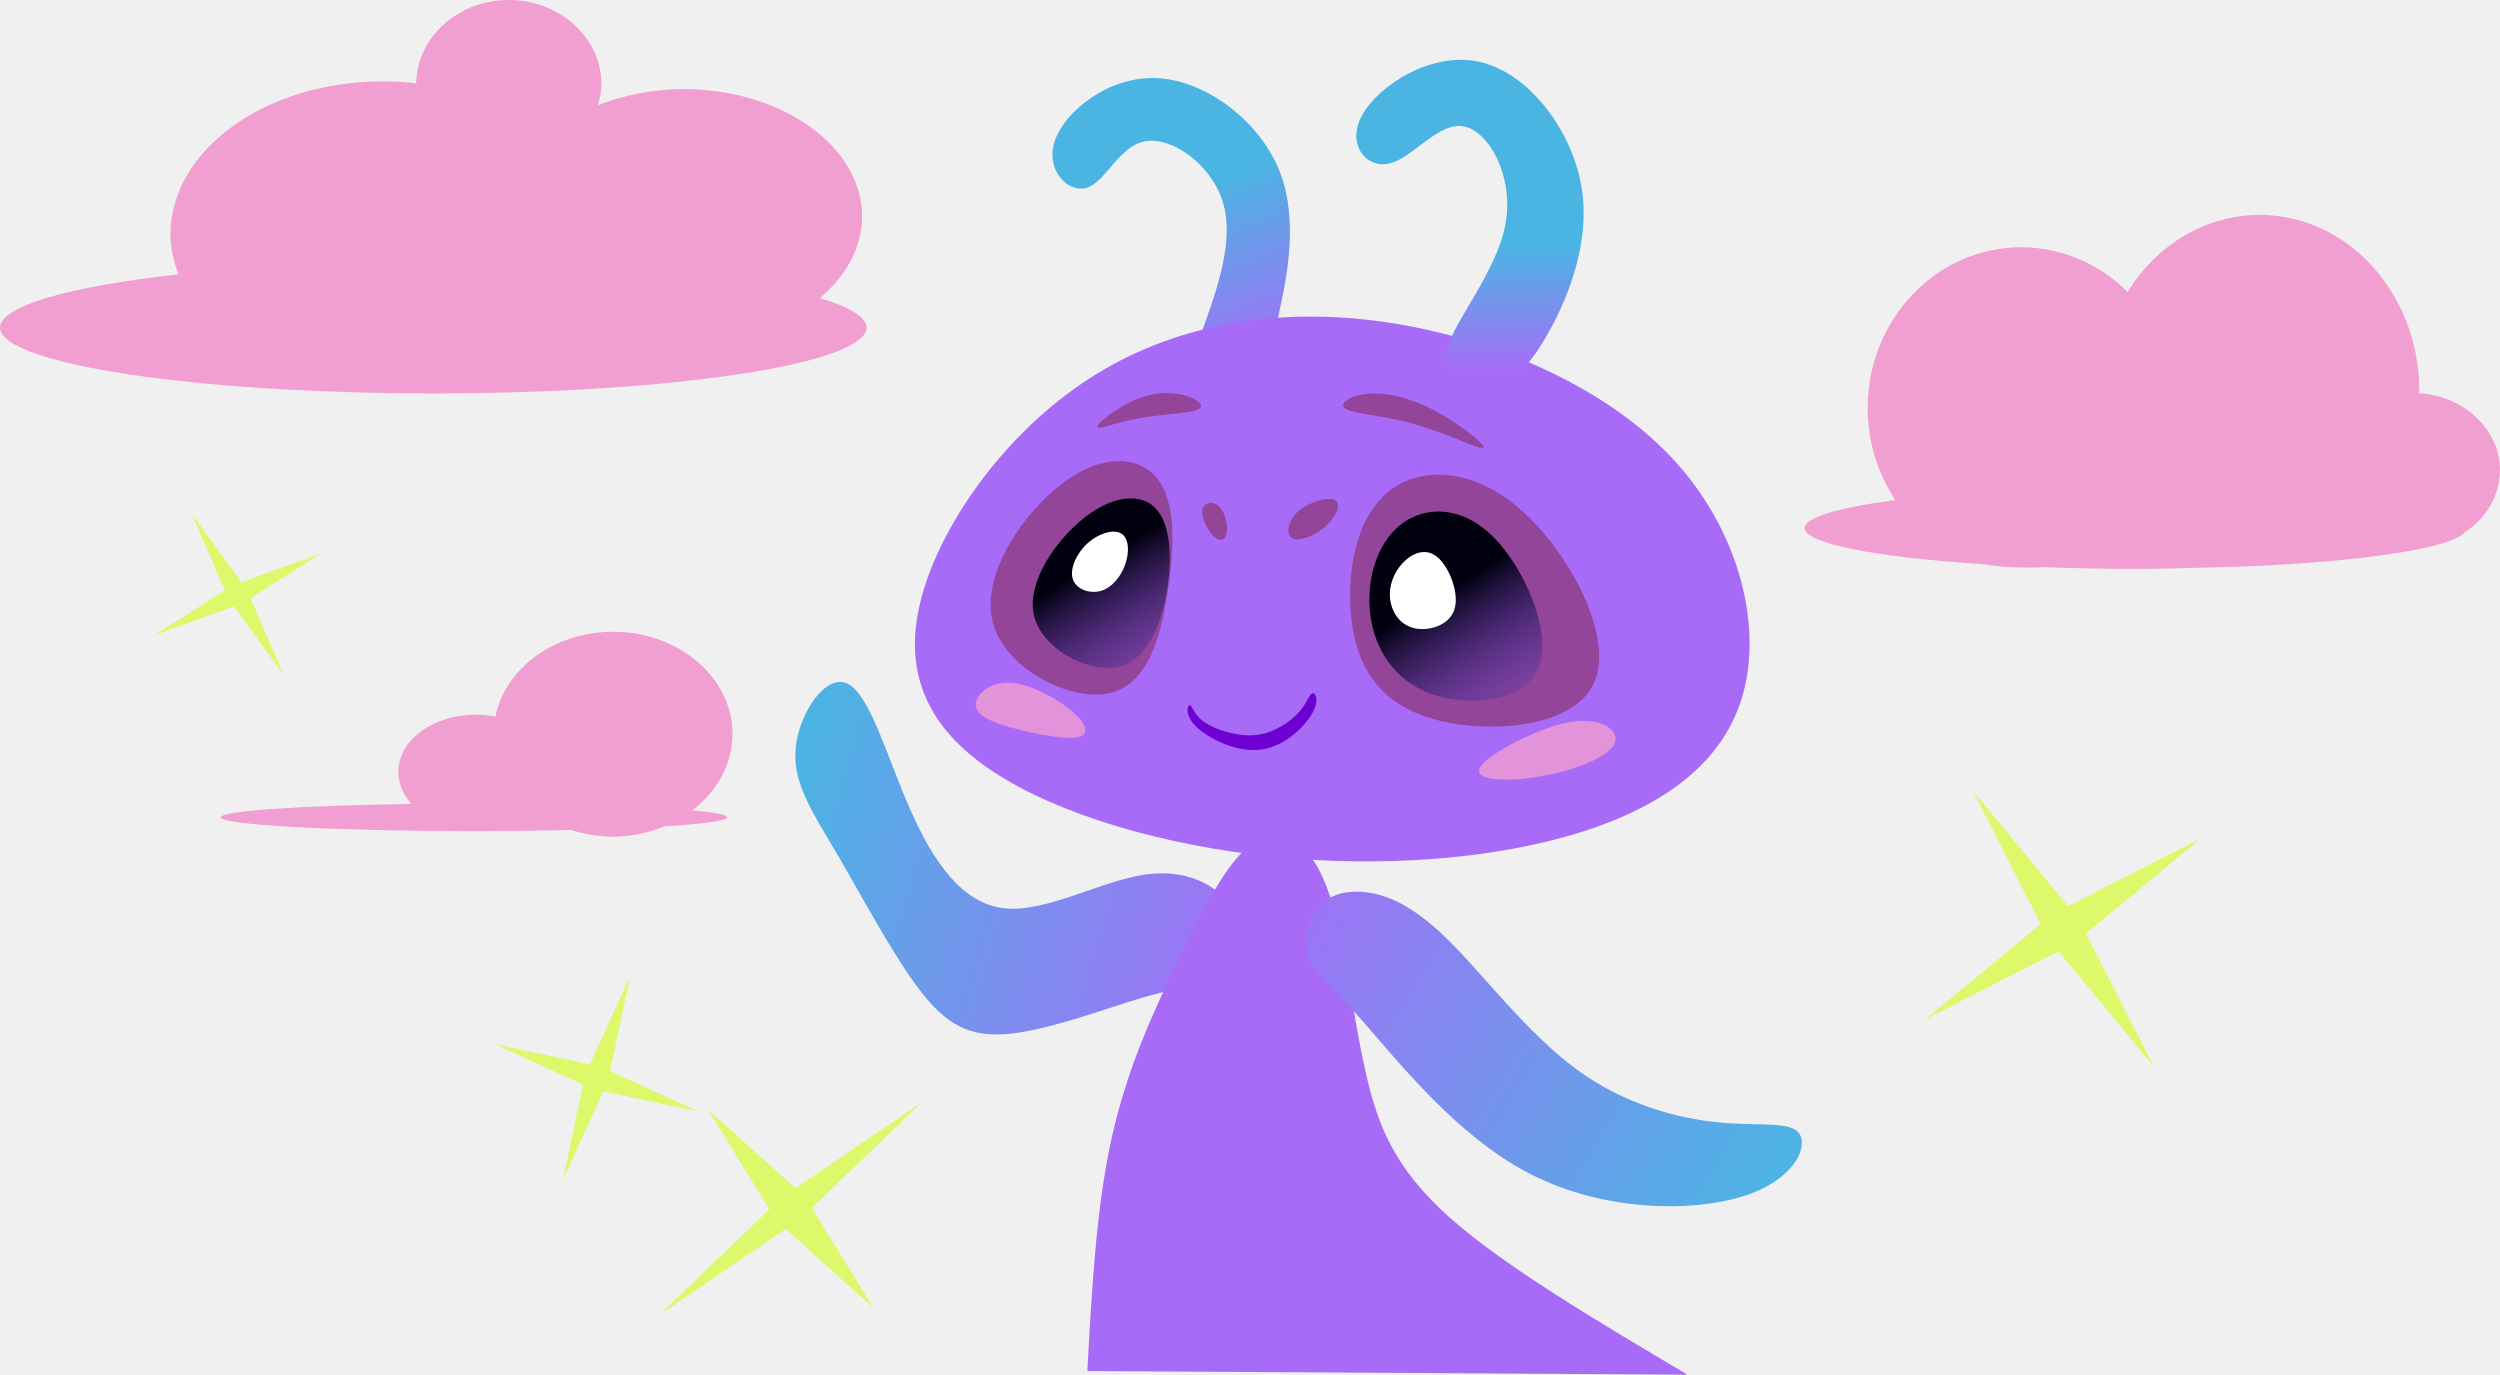
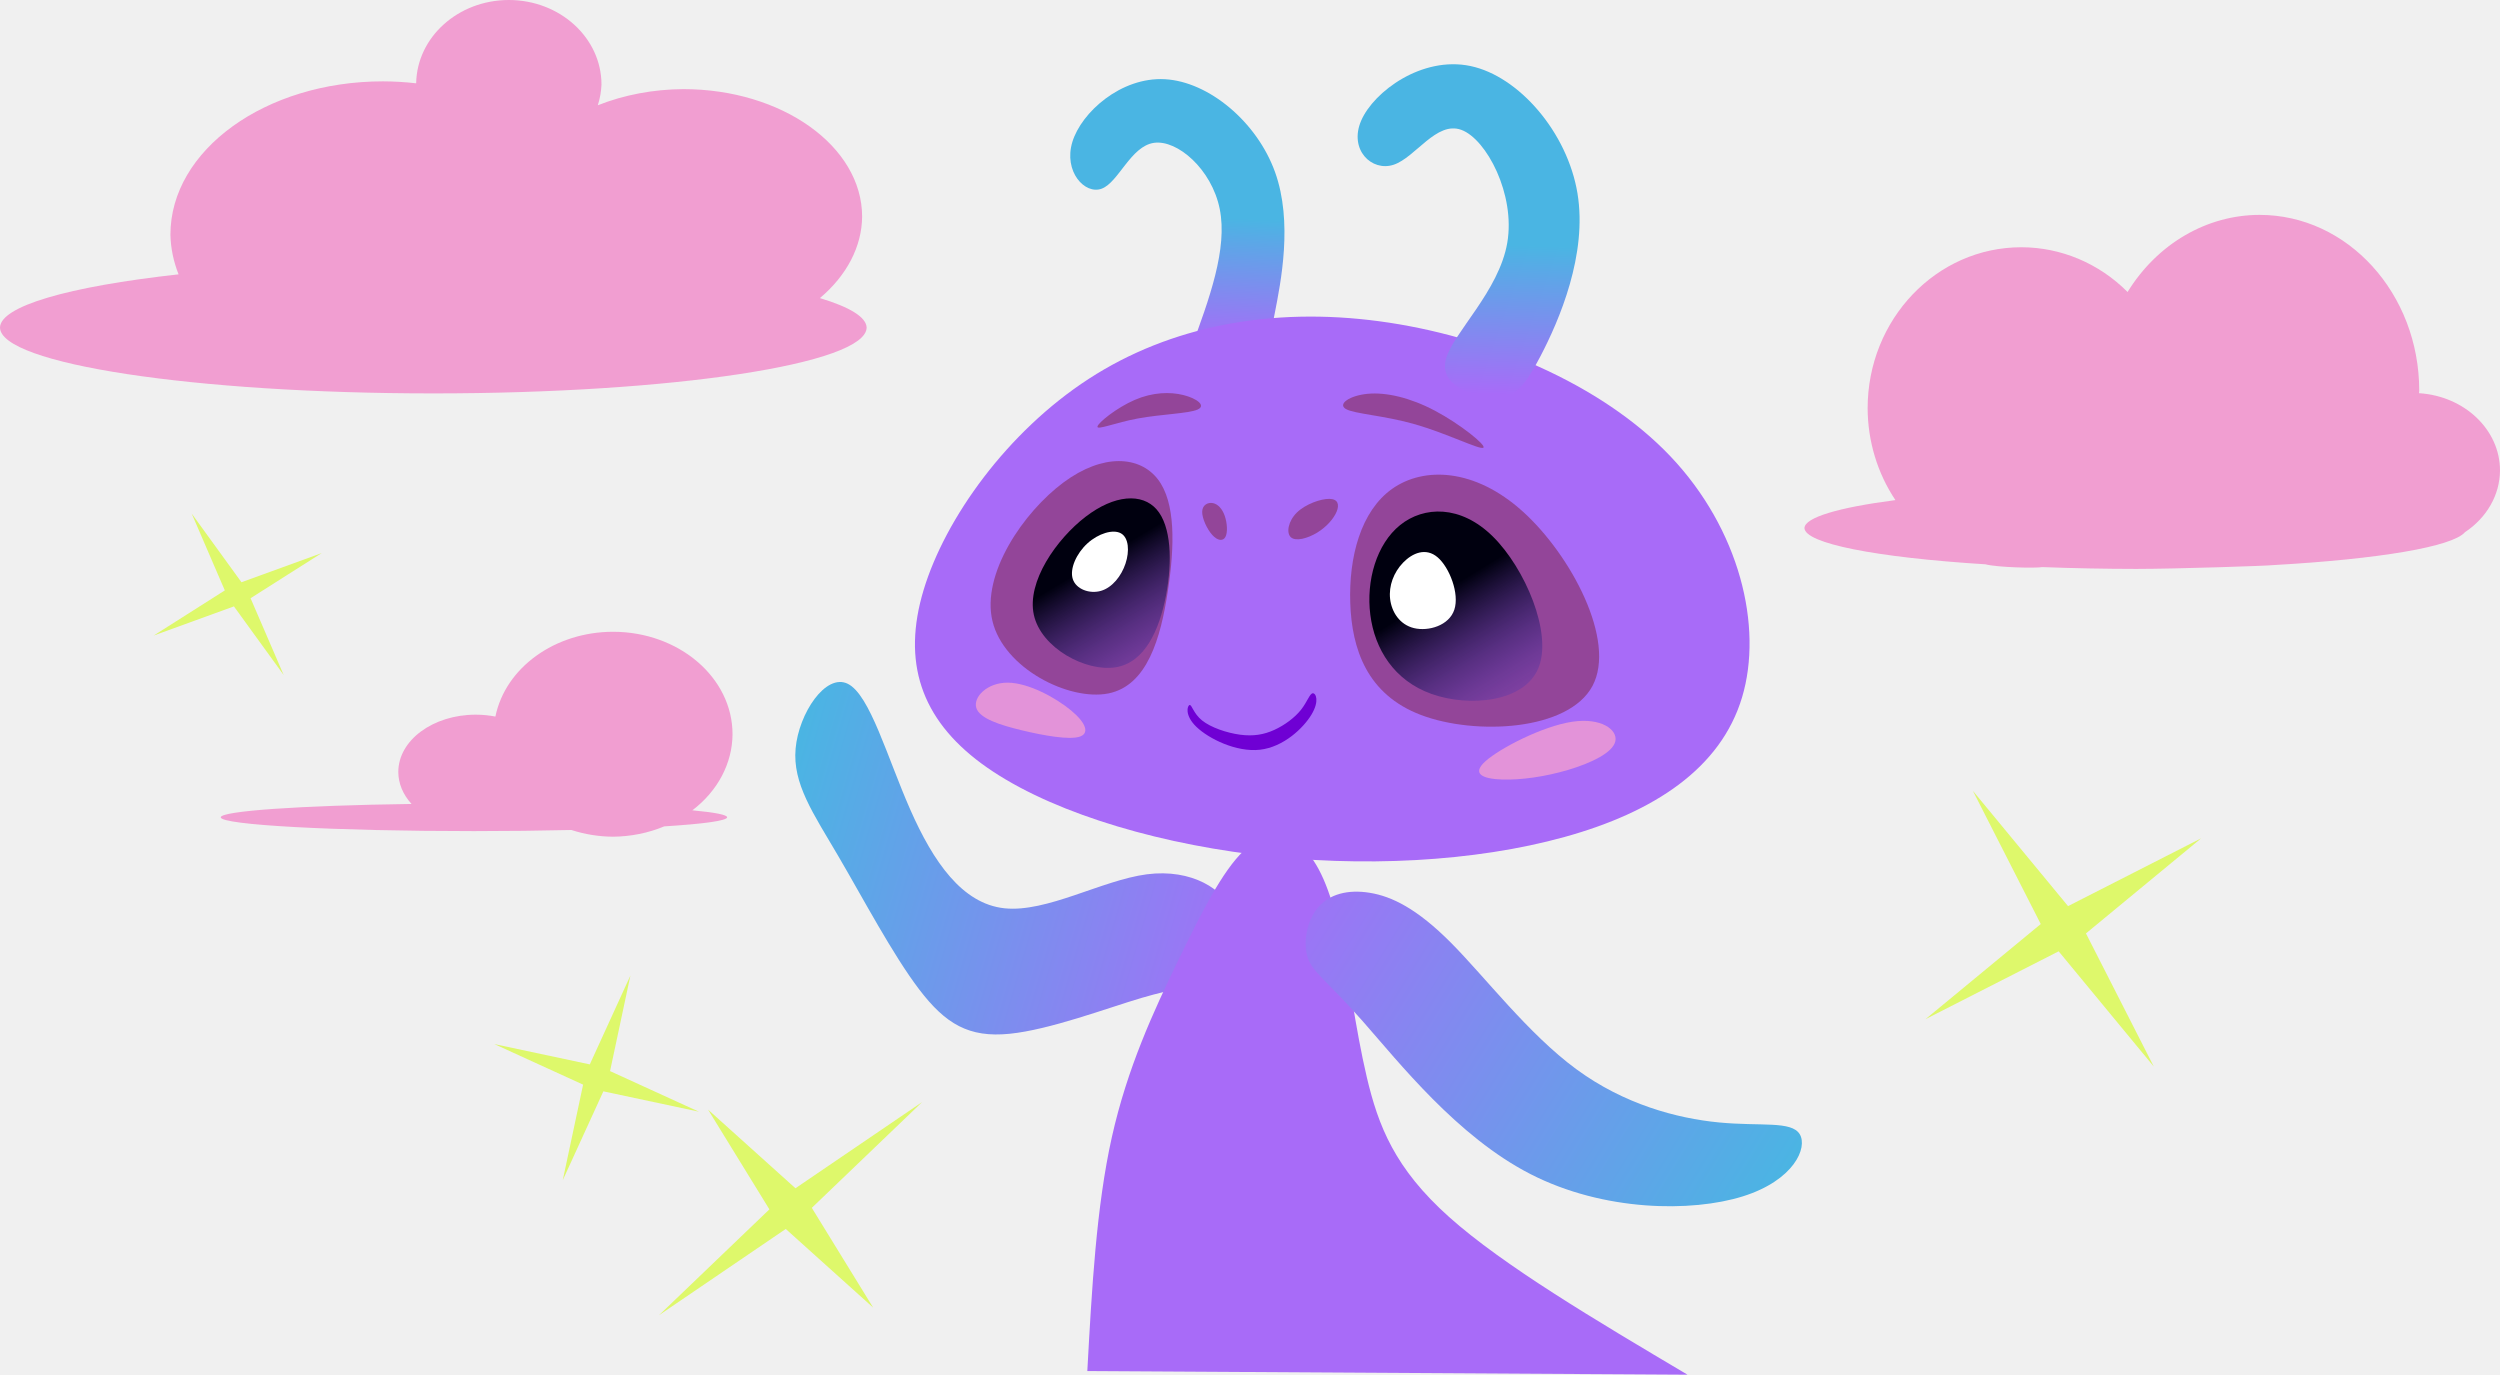
<svg xmlns="http://www.w3.org/2000/svg" xmlns:xlink="http://www.w3.org/1999/xlink" width="701.215" height="385.58" viewBox="0 0 1462.302 804.082" xml:space="preserve">
  <defs>
    <linearGradient id="g">
      <stop style="stop-color:#00000f;stop-opacity:1" offset="0" />
      <stop style="stop-color:#6949f6;stop-opacity:0" offset="1" />
    </linearGradient>
    <linearGradient id="f">
      <stop style="stop-color:#4ab5e3;stop-opacity:1" offset="0" />
      <stop style="stop-color:#a86bf8;stop-opacity:1" offset="1" />
    </linearGradient>
    <linearGradient id="e">
      <stop style="stop-color:#00000f;stop-opacity:1" offset="0" />
      <stop style="stop-color:#6949f6;stop-opacity:0" offset="1" />
    </linearGradient>
    <linearGradient id="d">
      <stop style="stop-color:#1c88b7;stop-opacity:1" offset="0" />
      <stop style="stop-color:#a86bf8;stop-opacity:1" offset="1" />
    </linearGradient>
    <linearGradient id="c">
      <stop style="stop-color:#a86bf8;stop-opacity:1" offset="0" />
      <stop style="stop-color:#4ab5e3;stop-opacity:1" offset="1" />
    </linearGradient>
    <linearGradient id="b">
      <stop style="stop-color:#4ab5e3;stop-opacity:1" offset="0" />
      <stop style="stop-color:#a86bf8;stop-opacity:1" offset="1" />
    </linearGradient>
    <linearGradient id="n" gradientTransform="matrix(1941.762 0 0 1980.232 305.8359 260.6449)">
      <stop style="stop-color:#f19ed1;stop-opacity:1" offset="0" />
    </linearGradient>
    <linearGradient id="a">
      <stop style="stop-color:#4ab5e3;stop-opacity:1" offset="0" />
      <stop style="stop-color:#a86bf8;stop-opacity:1" offset="1" />
    </linearGradient>
-     <linearGradient xlink:href="#a" id="h" x1="-53.63" y1="38.015" x2="37.022" y2="153.436" gradientUnits="userSpaceOnUse" gradientTransform="matrix(1.402718 -.2125252 1.339828 1.258191 -38.85022 -27.16674)" />
-     <linearGradient xlink:href="#b" id="i" x1="6.946" y1="-339.572" x2="-28.379" y2="-222.697" gradientUnits="userSpaceOnUse" gradientTransform="matrix(-.9637469 .08871017 .04151533 .9394324 157.3872 25.637)" />
-     <linearGradient xlink:href="#c" id="j" x1="99.387" y1="-220.667" x2="106.821" y2="-276.01" gradientUnits="userSpaceOnUse" gradientTransform="matrix(-1.429541 -.1643769 -.168473 1.337037 422.4065 112.99)" />
+     <linearGradient xlink:href="#a" id="h" x1="-53.63" y1="38.015" x2="37.022" y2="153.436" gradientUnits="userSpaceOnUse" gradientTransform="matrix(1.402718 -.2125252 1.339828 1.258191 -38.85023 -27.16674)" />
+     <linearGradient xlink:href="#b" id="i" x1="-35.226" y1="-333.978" x2="-25.068" y2="-255.24" gradientUnits="userSpaceOnUse" gradientTransform="matrix(-.8692317 .08871017 .0374439 .9394324 161.4047 26.26409)" />
+     <linearGradient xlink:href="#c" id="j" x1="99.387" y1="-220.667" x2="106.821" y2="-276.01" gradientUnits="userSpaceOnUse" gradientTransform="matrix(-1.387985 -.2559091 -.2269183 1.547401 402.7431 178.7097)" />
    <linearGradient xlink:href="#e" id="k" x1="153.104" y1="-88.348" x2="230.054" y2="-29.457" gradientUnits="userSpaceOnUse" gradientTransform="matrix(-.9644362 .09075913 .08579188 .9116526 367.3474 -3.501521)" />
    <linearGradient xlink:href="#f" id="m" x1="59.777" y1="196.687" x2="-270.778" y2="259.311" gradientUnits="userSpaceOnUse" gradientTransform="matrix(.8275202 .7076407 -.7565892 .8397207 617.1576 73.54669)" />
    <linearGradient xlink:href="#g" id="l" x1="430.556" y1="-84.22" x2="376.024" y2="-.15" gradientUnits="userSpaceOnUse" gradientTransform="matrix(.9644362 -.09075913 .08579188 .9116526 21.62106 29.03336)" />
  </defs>
  <g style="display:inline">
    <path style="display:inline;fill:url(#h);fill-opacity:1;fill-rule:evenodd;stroke:none;stroke-width:.379px;stroke-linecap:butt;stroke-linejoin:miter;stroke-opacity:0" d="M197.304 116.754c4.002 13.948-7.757 29.525-16.993 36.919-9.236 7.395-15.949 6.604-36.06 12.55-20.111 5.945-53.6 18.62-77.216 20.974-23.615 2.354-37.336-5.619-52.823-25.98-15.487-20.361-32.732-53.1-47.389-78.104-14.658-25.004-26.725-42.266-24.878-62.786 1.847-20.52 17.606-44.281 30.552-37.83 12.946 6.452 23.066 43.11 36.555 73.66C22.54 86.707 39.389 111.13 64.073 113.781c24.685 2.65 57.173-16.466 83.322-19.873 26.149-3.408 45.906 8.898 49.908 22.846z" transform="translate(523.4242 417.4891)" />
    <path style="fill:#a86bf8;fill-opacity:1;fill-rule:evenodd;stroke:none;stroke-width:.268px;stroke-linecap:butt;stroke-linejoin:miter;stroke-opacity:1" d="M165.412 144.94c13.927-28.776 26.272-53.006 38.57-64.704 12.297-11.698 24.543-10.861 34.14-2.287 9.598 8.573 16.548 24.878 21.941 49.231 5.393 24.353 9.225 56.73 15.97 85.346 6.746 28.616 16.402 53.452 48.157 81.835 31.755 28.383 85.599 60.307 139.447 92.233l-351.067-2.132c2.633-48.036 5.266-96.067 14.337-136.747 9.071-40.68 24.578-73.998 38.504-102.774z" transform="translate(523.4242 417.4891)" />
-     <path style="display:inline;fill:url(#i);fill-opacity:1;fill-rule:evenodd;stroke:none;stroke-width:.212px;stroke-linecap:butt;stroke-linejoin:miter;stroke-opacity:1" d="M213.281-213.667c7.408-.52 7.473-2.46 11.466-20.952 3.994-18.492 11.916-53.532.237-82.854-11.679-29.322-42.959-52.916-71.436-54.313-28.477-1.397-54.148 19.402-59.999 36.685-5.851 17.283 8.112 31.046 19.041 27.341 10.928-3.705 18.816-24.881 34.476-27.187 15.66-2.306 39.09 14.26 45.269 37.408 6.179 23.148-4.893 52.868-15.966 82.593 14.752.899 29.504 1.799 36.913 1.279z" transform="translate(523.4242 417.4891)" />
-     <path style="display:inline;fill:#a86bf8;fill-opacity:1;fill-rule:evenodd;stroke:none;stroke-width:1.964px;stroke-linecap:butt;stroke-linejoin:miter;stroke-opacity:1" d="M16.816-72.402c12.664-41.994 48.998-92.64 96.684-123.545 47.686-30.905 106.723-42.068 169.726-33.644 63.003 8.424 129.949 36.423 170.398 78.997 40.448 42.575 54.345 99.662 41.903 141.046C483.087 31.836 444.31 57.489 391.753 72.064 339.196 86.639 272.894 90.128 209.657 82.314 146.42 74.501 86.304 55.391 50.729 29.161 15.155 2.93 4.152-30.408 16.816-72.402Z" transform="translate(523.4242 417.4891)" />
-     <path style="display:inline;fill:url(#j);fill-opacity:1;fill-rule:evenodd;stroke:none;stroke-width:.248px;stroke-linecap:butt;stroke-linejoin:miter;stroke-opacity:1" d="M379.673-218.426c11.754-19.546 27.321-54.006 22.22-88.152-5.101-34.146-30.868-67.959-59.378-74.63-28.51-6.671-59.744 13.808-69.23 31.149-9.486 17.341 2.775 31.533 16.337 28.121 13.562-3.412 28.406-24.416 43.176-21.62 14.771 2.797 29.448 29.395 24.359 57.128-5.089 27.733-29.944 56.586-34.09 72.907-4.146 16.321 12.412 20.107 24.664 19.687 12.252-.42 20.187-5.045 31.941-24.591z" transform="translate(523.4242 417.4891)" />
+     <path style="display:inline;fill:url(#i);fill-opacity:1;fill-rule:evenodd;stroke:none;stroke-width:.201px;stroke-linecap:butt;stroke-linejoin:miter;stroke-opacity:1" d="M210.933-212.914c7.565-.646 7.623-2.586 11.225-21.078 3.602-18.492 10.747-53.532.213-82.854-10.534-29.322-38.746-52.916-64.431-54.313-25.685-1.397-48.838 19.402-54.115 36.685-5.277 17.283 7.317 31.046 17.173 27.341 9.856-3.705 16.971-24.881 30.59-26.808 13.62-1.927 33.743 15.396 38.432 38.67 4.689 23.274-6.053 52.489-16.797 81.709 15.072.647 30.143 1.294 37.708.648z" transform="translate(523.4242 417.4891)" />
+     <path style="display:inline;fill:#a86bf8;fill-opacity:1;fill-rule:evenodd;stroke:none;stroke-width:1.964px;stroke-linecap:butt;stroke-linejoin:miter;stroke-opacity:1" d="M16.816-72.402C29.481-114.397 65.814-165.043 113.501-195.947c47.686-30.905 106.723-42.068 169.726-33.644 63.003 8.424 129.949 36.423 170.398 78.997 40.448 42.575 54.345 99.662 41.903 141.046C483.087 31.836 444.31 57.489 391.753 72.064 339.196 86.639 272.894 90.128 209.657 82.314 146.42 74.501 86.304 55.391 50.729 29.161 15.155 2.93 4.152-30.408 16.816-72.402Z" transform="translate(523.4242 417.4891)" />
+     <path style="display:inline;fill:url(#j);fill-opacity:1;fill-rule:evenodd;stroke:none;stroke-width:.264px;stroke-linecap:butt;stroke-linejoin:miter;stroke-opacity:1" d="M377.507-208.918c11.124-21.181 27.676-59.779 21.768-95.485-5.908-35.706-34.275-68.5-62.583-74.465-28.308-5.966-56.539 14.905-63.913 31.893-7.374 16.988 6.108 30.082 18.944 25.851 12.836-4.231 25.01-25.776 39.644-20.396 14.633 5.38 31.707 37.682 26.849 66.015-4.858 28.333-31.646 52.683-35.838 67.901-4.192 15.219 14.209 21.301 26.26 22.463 12.052 1.162 17.745-2.596 28.869-23.777z" transform="translate(523.4242 417.4891)" />
    <path style="display:inline;fill:#761111;fill-opacity:.409;fill-rule:evenodd;stroke:none;stroke-width:.402px;stroke-linecap:butt;stroke-linejoin:miter;stroke-opacity:1" d="M250.702-115.743c-12.919-15.114-38.016-19.984-66.443-2.602-28.428 17.382-60.178 57.008-53.488 83.195 6.69 26.187 51.815 38.927 80.614 34.226C240.183-5.625 252.639-27.767 258.499-51.521c5.861-23.754 5.121-49.108-7.797-64.222z" transform="matrix(-1.140754 -.2423014 -.2435389 1.069418 1072.128 470.4367)" />
    <path style="display:inline;fill:url(#k);fill-opacity:1;fill-rule:evenodd;stroke:none;stroke-width:.301px;stroke-linecap:butt;stroke-linejoin:miter;stroke-opacity:1" d="M242.783-97.707c-9.45-12.542-27.285-17.324-46.566-4.341-19.281 12.983-40.001 43.72-37.022 63.426 2.979 19.705 29.653 28.369 49.467 25.54 19.814-2.829 32.754-17.153 38.694-34.468 5.941-17.315 4.877-37.614-4.574-50.157z" transform="matrix(-1.140754 -.2423014 -.2435389 1.069418 1072.128 470.4367)" />
    <path style="display:inline;fill:#fff;fill-opacity:1;fill-rule:evenodd;stroke:none;stroke-width:.136px;stroke-linecap:butt;stroke-linejoin:miter;stroke-opacity:1" d="M237.16-78.42c-3.479-6.058-9.424-10.593-16.331-6.603-6.907 3.99-14.77 16.499-13.978 25.438.792 8.939 10.237 14.302 17.651 14.106 7.414-.197 12.787-5.956 14.969-12.629 2.182-6.673 1.169-14.254-2.31-20.312z" transform="matrix(-1.140754 -.2423014 -.2435389 1.069418 1072.128 470.4367)" />
    <path style="display:inline;fill:#761111;fill-opacity:.408;fill-rule:evenodd;stroke:none;stroke-width:2.214px;stroke-linecap:butt;stroke-linejoin:miter;stroke-opacity:1" d="M282.522-84.561c4.018 4.091 9.451 7.066 12.314 5.341 2.863-1.725 3.156-8.152-.155-13.582-3.311-5.431-10.23-9.864-14.393-10.739-4.163-.876-5.57 1.805-4.974 5.749.596 3.943 3.19 9.142 7.208 13.232z" transform="matrix(-1.140754 -.2423014 -.2435389 1.069418 1072.128 470.4367)" />
    <path style="display:inline;fill:#761111;fill-opacity:.408;fill-rule:evenodd;stroke:none;stroke-width:1.737px;stroke-linecap:butt;stroke-linejoin:miter;stroke-opacity:1" d="M282.27-152.251c4.737-1.654-.415-7.517-9.113-10.382-8.698-2.865-20.938-2.731-34.723 1.43-13.785 4.161-29.11 12.345-27.726 13.932 1.385 1.587 19.48-3.425 35.841-4.653 16.361-1.229 30.984 1.327 35.721-.327z" transform="matrix(-1.140754 -.2423014 -.2435389 1.069418 1072.128 470.4367)" />
    <g style="display:inline">
      <path style="display:inline;fill:#761111;fill-opacity:.409;fill-rule:evenodd;stroke:none;stroke-width:.334px;stroke-linecap:butt;stroke-linejoin:miter;stroke-opacity:1" d="M393.991-127.612c8.534-13.348 28.136-16.642 50.821-2.646 22.685 13.996 48.437 45.275 44.591 71.273-3.846 25.997-37.282 46.701-58.697 44.404-21.416-2.297-30.792-27.588-36.752-51.939-5.96-24.351-8.497-47.743.037-61.091z" transform="matrix(-1.081653 .09444456 .09474553 1.078217 1115.465 380.6692)" />
      <path style="display:inline;fill:url(#l);fill-opacity:1;fill-rule:evenodd;stroke:none;stroke-width:.267px;stroke-linecap:butt;stroke-linejoin:miter;stroke-opacity:1" d="M396.025-111.367c7.018-9.641 21.979-9.984 38.539.624 16.56 10.608 34.705 32.159 32.326 50.401-2.379 18.242-25.277 33.165-41.373 32.026-16.096-1.139-25.373-18.335-30.478-36.408-5.105-18.072-6.032-37.002.986-46.643z" transform="matrix(-1.081653 .09444456 .09474553 1.078217 1115.465 380.6692)" />
      <path style="display:inline;fill:#fff;fill-opacity:1;fill-rule:evenodd;stroke:none;stroke-width:.126px;stroke-linecap:butt;stroke-linejoin:miter;stroke-opacity:1" d="M416.32-100.191c4.004-2.744 12.17-1.005 18.493 3.858 6.323 4.863 10.79 12.84 9.504 18.481-1.286 5.641-8.321 8.941-14.559 7.693-6.238-1.248-11.673-7.042-14.475-13.553-2.802-6.511-2.966-13.734 1.038-16.478z" transform="matrix(-1.081653 .09444456 .09474553 1.078217 1115.465 380.6692)" />
      <path style="display:inline;fill:#761111;fill-opacity:.408;fill-rule:evenodd;stroke:none;stroke-width:2.309px;stroke-linecap:butt;stroke-linejoin:miter;stroke-opacity:1" d="M360.42-93.331c-1.501-2.29-1.63-7.452-.634-11.392.996-3.94 3.117-6.652 5.731-7.417 2.614-.766 5.72.415 6.172 4.023s-1.803 9.8-4.35 13.147c-2.548 3.347-5.418 3.929-6.919 1.639z" transform="matrix(-1.081653 .09444456 .09474553 1.078217 1115.465 380.6692)" />
      <path style="display:inline;fill:#f19ed1;fill-opacity:.8;fill-rule:evenodd;stroke:none;stroke-width:1.573px;stroke-linecap:butt;stroke-linejoin:miter;stroke-opacity:1" d="M451.476-7.238c7.639-7.564 21.565-16.859 32.643-17.888 11.077-1.029 19.27 6.179 18.059 12.067-1.212 5.887-11.798 10.355-23.561 14.303-11.762 3.948-24.618 7.345-30.375 6.13-5.757-1.215-4.404-7.047 3.235-14.611z" transform="matrix(-1.081653 .09444456 .09474553 1.078217 1115.465 380.6692)" />
      <path style="display:inline;fill:#761111;fill-opacity:.408;fill-rule:evenodd;stroke:none;stroke-width:1.812px;stroke-linecap:butt;stroke-linejoin:miter;stroke-opacity:.408" d="M376.235-171.692c7.058-2.451 16.376-3.023 26.437.331 10.061 3.354 20.863 10.635 21.225 12.624.362 1.989-9.716-1.314-22.176-2.504s-27.299-.266-32.32-1.969c-5.021-1.702-.223-6.031 6.835-8.483z" transform="matrix(-1.081653 .09444456 .09474553 1.078217 1115.465 380.6692)" />
    </g>
-     <path style="display:inline;fill:#f19ed1;fill-opacity:.8;fill-rule:evenodd;stroke:none;stroke-width:2.699px;stroke-linecap:butt;stroke-linejoin:miter;stroke-opacity:1" d="M395.976 4.708c17.205-2.666 26.919 4.679 25.447 11.375-1.472 6.696-14.129 12.74-27.594 16.753-13.466 4.013-27.734 5.993-38.604 5.637-10.87-.356-18.34-3.049-9.734-10.736 8.606-7.688 33.28-20.363 50.486-23.029z" transform="translate(523.4242 417.4891)" />
+     <path style="display:inline;fill:#f19ed1;fill-opacity:.8;fill-rule:evenodd;stroke:none;stroke-width:2.699px;stroke-linecap:butt;stroke-linejoin:miter;stroke-opacity:1" d="M395.976 4.708c17.205-2.666 26.919 4.679 25.447 11.375-1.472 6.696-14.129 12.74-27.594 16.753-13.466 4.013-27.734 5.993-38.604 5.637-10.87-.356-18.34-3.049-9.734-10.736 8.606-7.688 33.28-20.363 50.486-23.029Z" transform="translate(523.4242 417.4891)" />
    <path style="display:inline;fill:url(#m);fill-opacity:1;fill-rule:evenodd;stroke:none;stroke-width:2.313px;stroke-linecap:butt;stroke-linejoin:miter;stroke-opacity:1" d="M241.521 142.737c-2.926-8.651-.663-21.463 5.914-29.328 6.577-7.866 17.448-10.786 30.315-8.69 12.867 2.096 27.622 9.187 47.604 29.3 19.982 20.113 45.138 53.207 73.195 73.849 28.057 20.642 58.958 28.8 83.418 31.175 24.46 2.375 42.413-1.039 47.276 6.84 4.863 7.879-3.374 27.041-33.258 36.405-29.884 9.364-81.389 8.92-124.223-13.035-42.834-21.955-76.945-65.39-98.074-89.378-21.129-23.988-29.241-28.487-32.167-37.138z" transform="translate(523.4242 417.4891)" />
-     <path style="fill:#6f00d4;fill-opacity:1;fill-rule:evenodd;stroke:none;stroke-width:1.395px;stroke-linecap:butt;stroke-linejoin:miter;stroke-opacity:1" d="M172.407-5.106c1.321-.277 2.148 4.849 7.26 8.998 5.113 4.149 14.501 7.318 22.278 8.359 7.776 1.041 13.925-.048 19.974-2.798 6.049-2.75 11.984-7.156 15.653-11.792s5.071-9.505 6.876-9.639c1.805-.133 4.009 4.465-.699 12.363C239.041 8.282 227.432 19.466 213.561 21.041c-13.871 1.575-29.98-6.464-37.134-13.327-7.154-6.863-5.34-12.543-4.02-12.82Z" transform="translate(523.4242 417.4891)" />
+     <path style="fill:#6f00d4;fill-opacity:1;fill-rule:evenodd;stroke:none;stroke-width:1.395px;stroke-linecap:butt;stroke-linejoin:miter;stroke-opacity:1" d="M172.407-5.106c1.321-.277 2.148 4.849 7.26 8.998 5.113 4.149 14.501 7.318 22.278 8.359 7.776 1.041 13.925-.048 19.974-2.798 6.049-2.75 11.984-7.156 15.653-11.792s5.071-9.505 6.876-9.639c1.805-.133 4.009 4.465-.699 12.363C239.041 8.282 227.432 19.466 213.561 21.041c-13.871 1.575-29.98-6.464-37.134-13.327-7.154-6.863-5.34-12.543-4.02-12.82z" transform="translate(523.4242 417.4891)" />
  </g>
  <g style="fill:url(#n)" transform="translate(444.8547 30.76756)">
    <path style="fill:url(#n);fill-rule:evenodd;stroke-width:7.217" d="M-147.276-30.768a54.239 49.491 0 0 0-54.155 48.734 124.31 89.72 0 0 0-19.432-1.149 124.31 89.72 0 0 0-124.31 89.72 124.31 89.72 0 0 0 4.77 23.167 253.457 38.594 0 0 0-104.451 31.045 253.457 38.594 0 0 0 253.456 38.596 253.457 38.594 0 0 0 253.456-38.596 253.457 38.594 0 0 0-27.32-17.151 104.666 74.646 0 0 0 24.684-47.593A104.666 74.646 0 0 0-45.246 21.359a104.666 74.646 0 0 0-49.941 9.449 54.239 49.491 0 0 0 2.151-12.085 54.239 49.491 0 0 0-54.24-49.491z" />
    <path style="fill:url(#n);fill-rule:evenodd;stroke-width:6.233" d="M876.808 94.922c-30.928.029-59.836 16.917-77.202 45.1-16.723-16.781-38.983-26.154-62.14-26.166-49.651-.001-89.9 42.165-89.9 94.179.055 19.222 5.723 37.967 16.243 53.716-33.946 4.415-52.97 10.258-53.203 16.34.262 8.96 41.135 17.151 105.896 21.221 6.855 1.826 29.182 2.347 33.243 1.63 17.79.677 36.278 1.035 54.895 1.063 23.883-.012 77.339-1.821 79.907-2.219 62.456-3.514 105.195-10.835 112.388-19.252 12.839-8.51 20.434-21.882 20.513-36.113-.01-23.772-20.681-43.502-47.371-45.207.045-.48.088-.961.128-1.441-0-56.804-41.815-102.852-93.396-102.852Z" />
    <path style="fill:url(#n);fill-rule:evenodd;stroke-width:7.882" d="M-86.327 338.769a69.944 59.934 0 0 0-68.757 49.597 45.289 33.509 0 0 0-11.502-1.108 45.289 33.509 0 0 0-45.292 33.509 45.289 33.509 0 0 0 7.743 18.715 148.107 8.082 0 0 0-111.609 7.804 148.107 8.082 0 0 0 148.107 8.081 148.107 8.082 0 0 0 57.022-.652 69.944 59.934 0 0 0 24.287 3.922 69.944 59.934 0 0 0 29.99-6.04 148.107 8.082 0 0 0 36.808-5.311 148.107 8.082 0 0 0-20.349-4.085 69.944 59.934 0 0 0 23.497-44.498 69.944 59.934 0 0 0-69.946-59.934z" />
  </g>
  <path style="fill:#def86b;fill-opacity:1;fill-rule:evenodd;stroke:none;stroke-width:7.882;stroke-opacity:1" d="m194.104 311.151-29.398 189.369-12.419-191.235-189.369-29.398 191.235-12.419 29.398-189.369L195.97 269.333l189.369 29.398Z" transform="matrix(-.3536618 .3069445 -.2444792 -.2605828 594.7516 728.881)" />
  <path style="fill:#def86b;fill-opacity:1;fill-rule:evenodd;stroke:none;stroke-width:7.882;stroke-opacity:1" d="m1163.524 496.138-55.665-67.428-77.905 39.697 67.428-55.665-39.697-77.905 55.665 67.428 77.905-39.697-67.428 55.665z" transform="translate(96.2932 127.7402)" />
  <path style="fill:#def86b;fill-opacity:1;fill-rule:evenodd;stroke:none;stroke-width:7.882;stroke-opacity:1" d="m329.169 690.316 11.9-55.88-51.963-23.749 55.88 11.9 23.749-51.963-11.9 55.88 51.963 23.749-55.88-11.9z" />
  <path style="fill:#def86b;fill-opacity:1;fill-rule:evenodd;stroke:none;stroke-width:7.882;stroke-opacity:1" d="m1028.998-26.292-46.108-42.011-51.02 35.886 42.011-46.108-35.886-51.02 46.108 42.011 51.02-35.886-42.011 46.108z" transform="matrix(.7945718 .1905518 -.1790582 .7466452 -656.3818 218.3932)" />
</svg>
